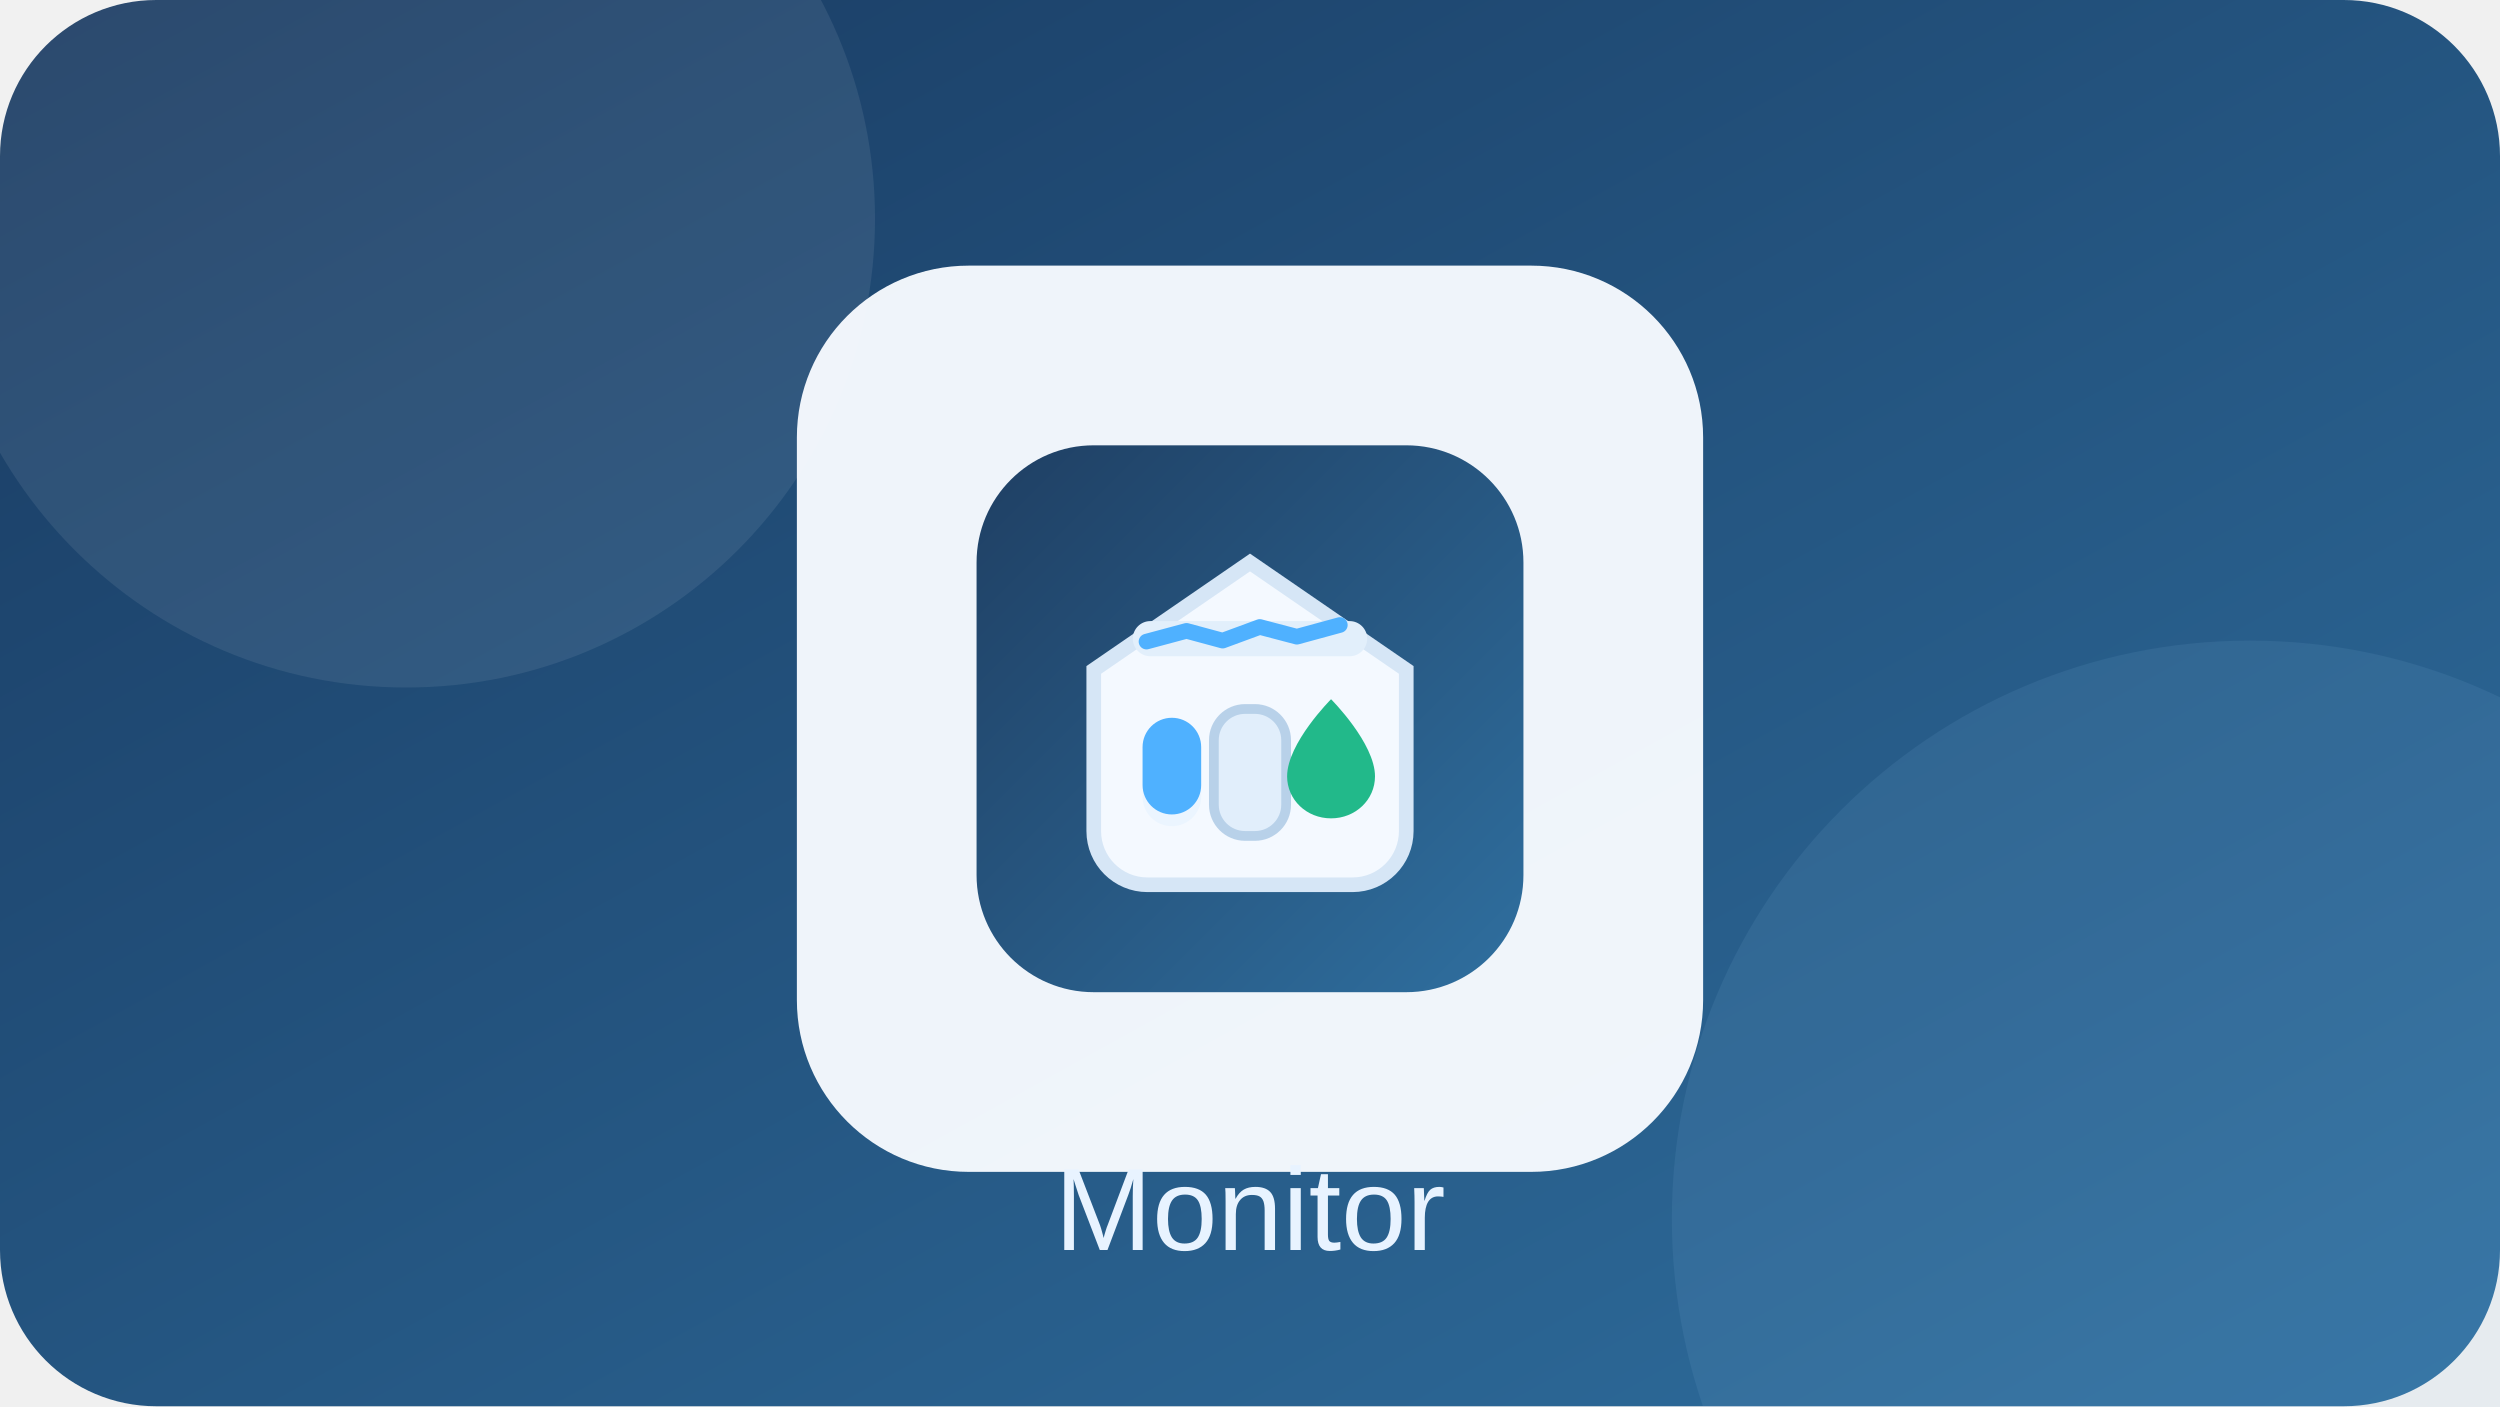
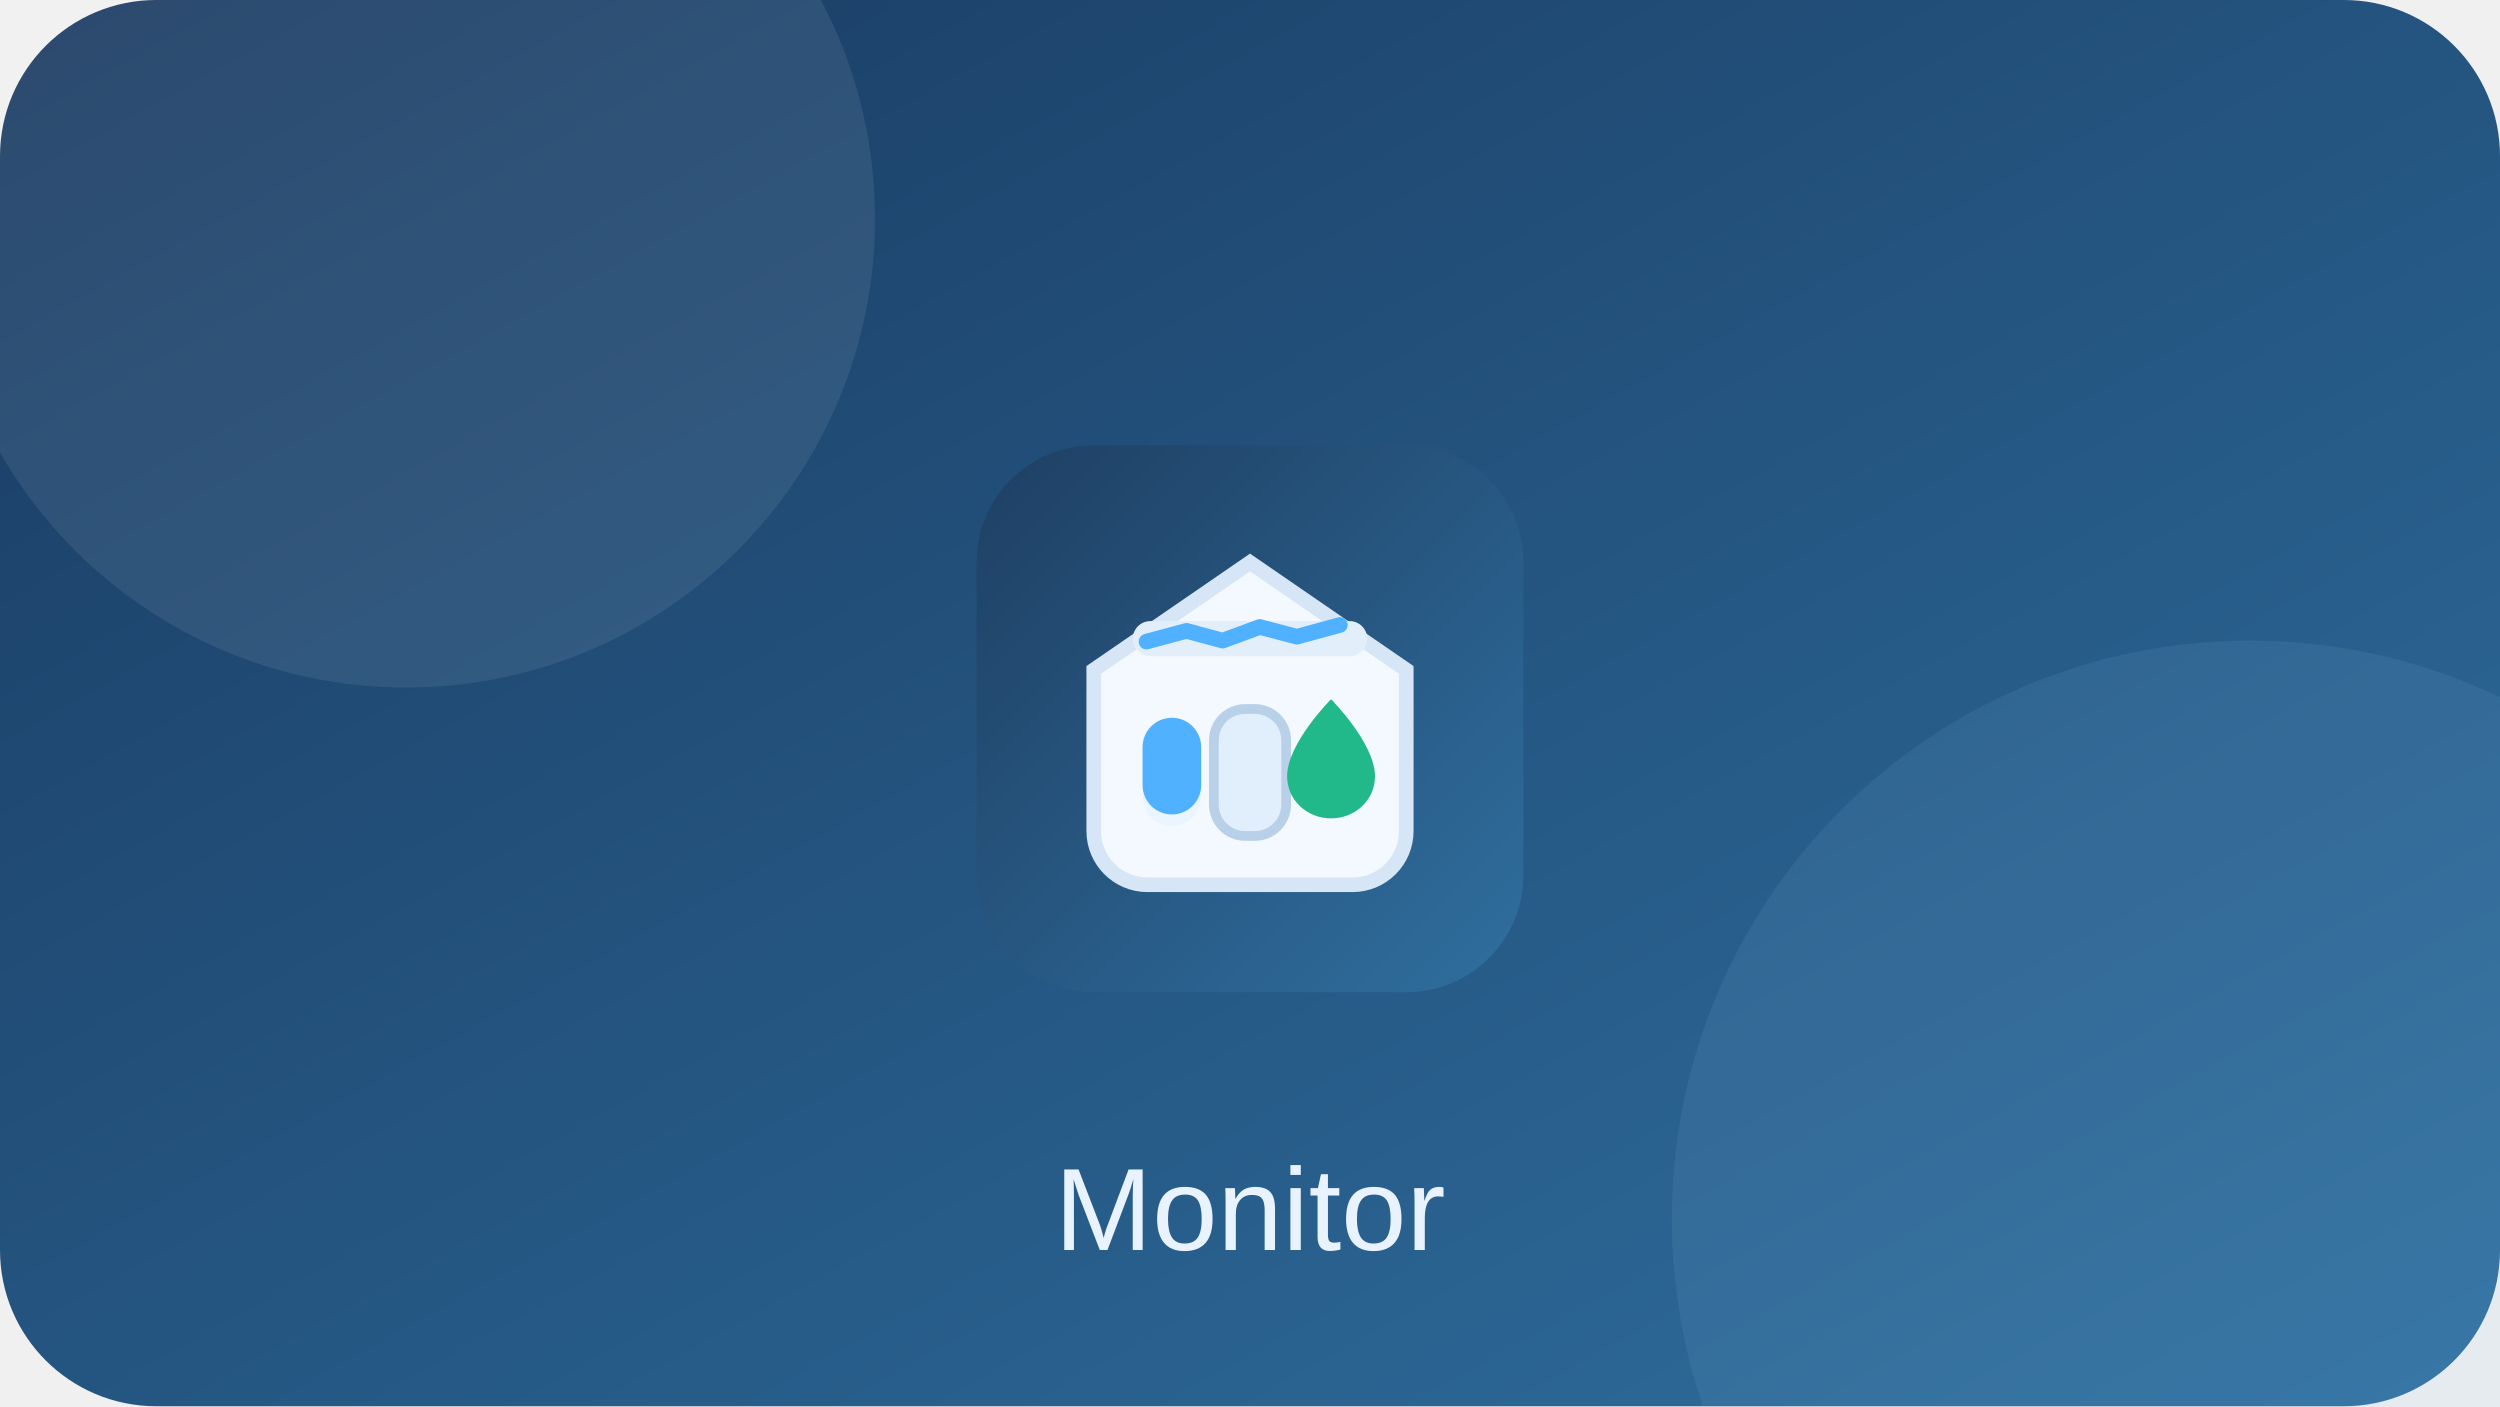
<svg xmlns="http://www.w3.org/2000/svg" viewBox="0 0 320 180" role="img" aria-label="Monitor webapp illustration">
  <defs>
    <linearGradient id="m-bg" x1="0" y1="0" x2="1" y2="1">
      <stop offset="0" stop-color="#193a61" />
      <stop offset="1" stop-color="#2f6f9f" />
    </linearGradient>
    <linearGradient id="m-icon-bg" x1="0" y1="0" x2="1" y2="1">
      <stop offset="0%" stop-color="#1f3f63" />
      <stop offset="100%" stop-color="#2f6f9f" />
    </linearGradient>
  </defs>
  <rect width="320" height="180" rx="20" fill="url(#m-bg)" />
  <circle cx="52" cy="28" r="60" fill="#ffffff" fill-opacity="0.08" />
  <circle cx="288" cy="156" r="74" fill="#94bee8" fill-opacity="0.1" />
-   <rect x="102" y="34" width="116" height="116" rx="22" fill="#f7fbff" fill-opacity="0.96" />
  <g transform="translate(120 52) scale(1.25)">
    <rect x="4" y="4" width="56" height="56" rx="12" fill="url(#m-icon-bg)" />
    <path d="M32 16l16 11v16.5A5.5 5.5 0 0 1 42.5 49h-21A5.5 5.5 0 0 1 16 43.5V27z" fill="#f4f9ff" stroke="#d6e6f6" stroke-width="1.5" />
    <rect x="28.3" y="31" width="7.4" height="13" rx="3.2" fill="#e1eefb" stroke="#b8d1e9" stroke-width="1" />
    <rect x="21" y="32" width="6" height="11" rx="3" fill="#ebf5ff" />
    <path d="M24 41.8a3 3 0 0 0 3-3v-3.9a3 3 0 1 0-6 0v3.9a3 3 0 0 0 3 3z" fill="#4fb1ff" />
    <path d="M40.3 42.2c2.5 0 4.5-1.9 4.5-4.3 0-3.4-4.5-7.9-4.5-7.9s-4.5 4.5-4.5 7.9c0 2.4 2 4.3 4.5 4.3z" fill="#22b98a" />
    <rect x="20" y="22" width="24" height="3.6" rx="1.8" fill="#e2effb" />
    <polyline points="21.4,24.1 25.5,23 29.2,24 33,22.6 36.8,23.6 41.2,22.4" fill="none" stroke="#4fb1ff" stroke-width="1.6" stroke-linecap="round" stroke-linejoin="round" />
  </g>
  <text x="160" y="160" text-anchor="middle" font-size="15" font-family="Segoe UI, Arial, sans-serif" fill="#e8f3ff">Monitor</text>
</svg>
